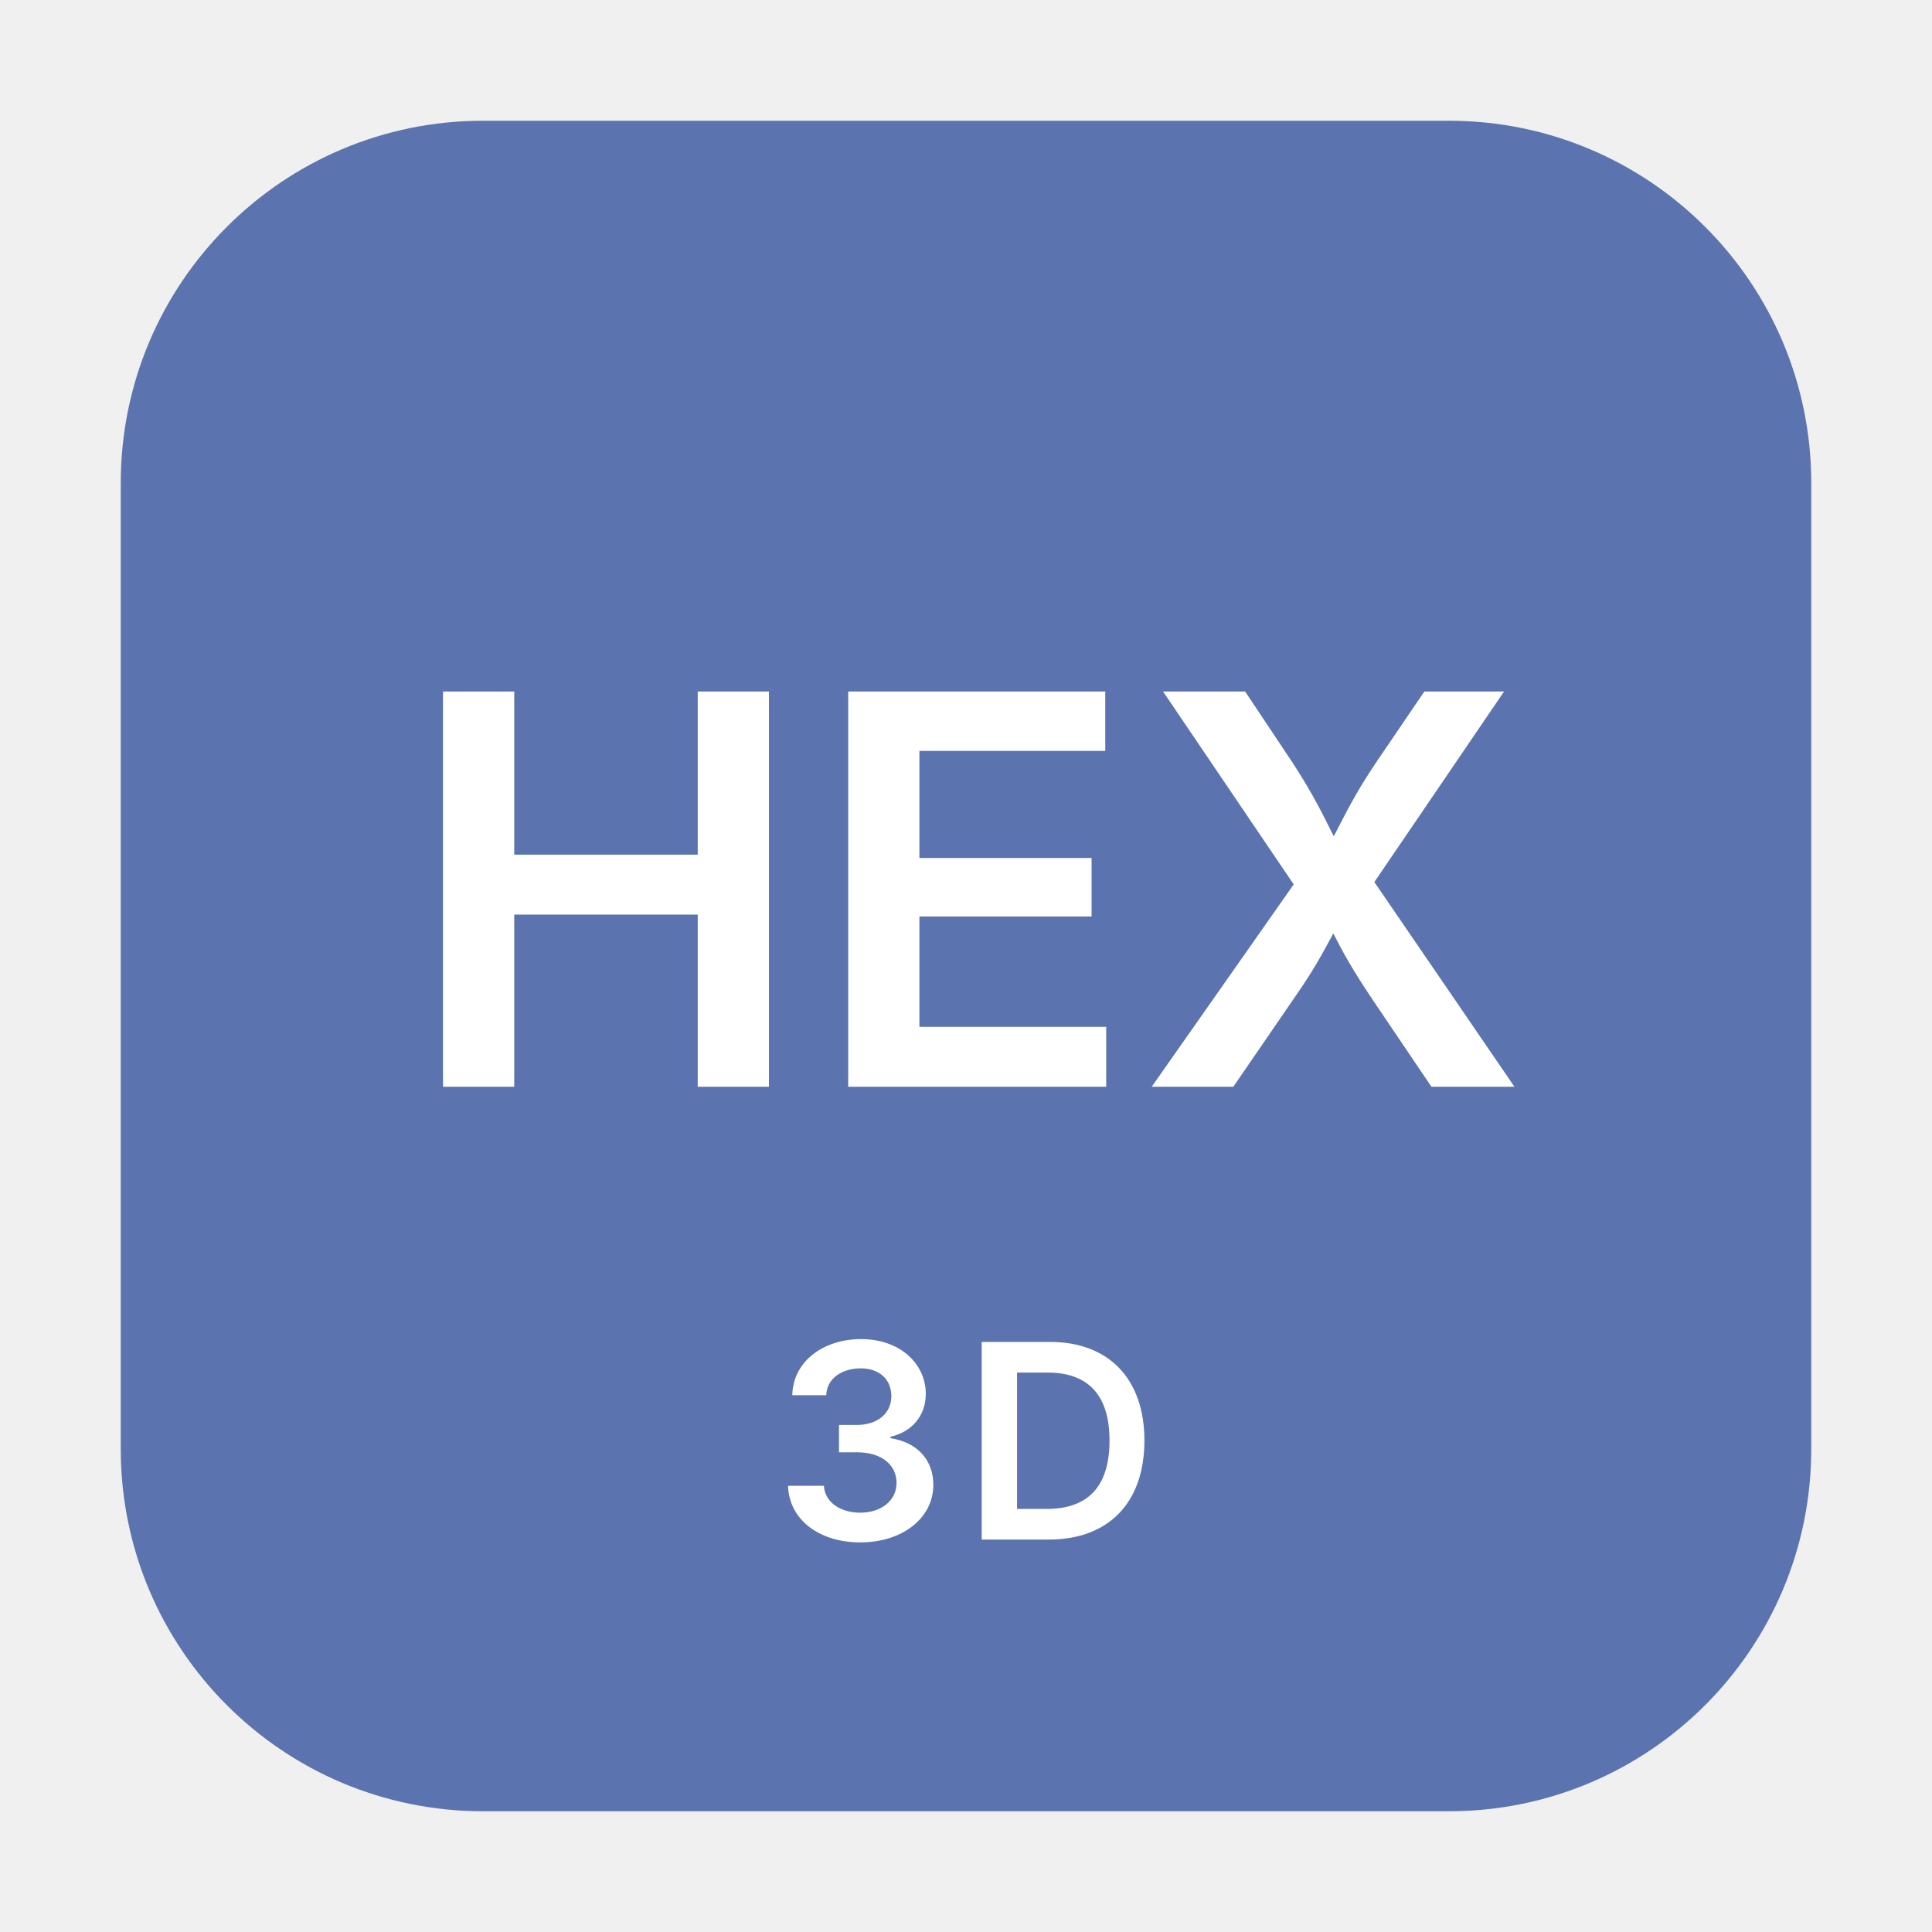
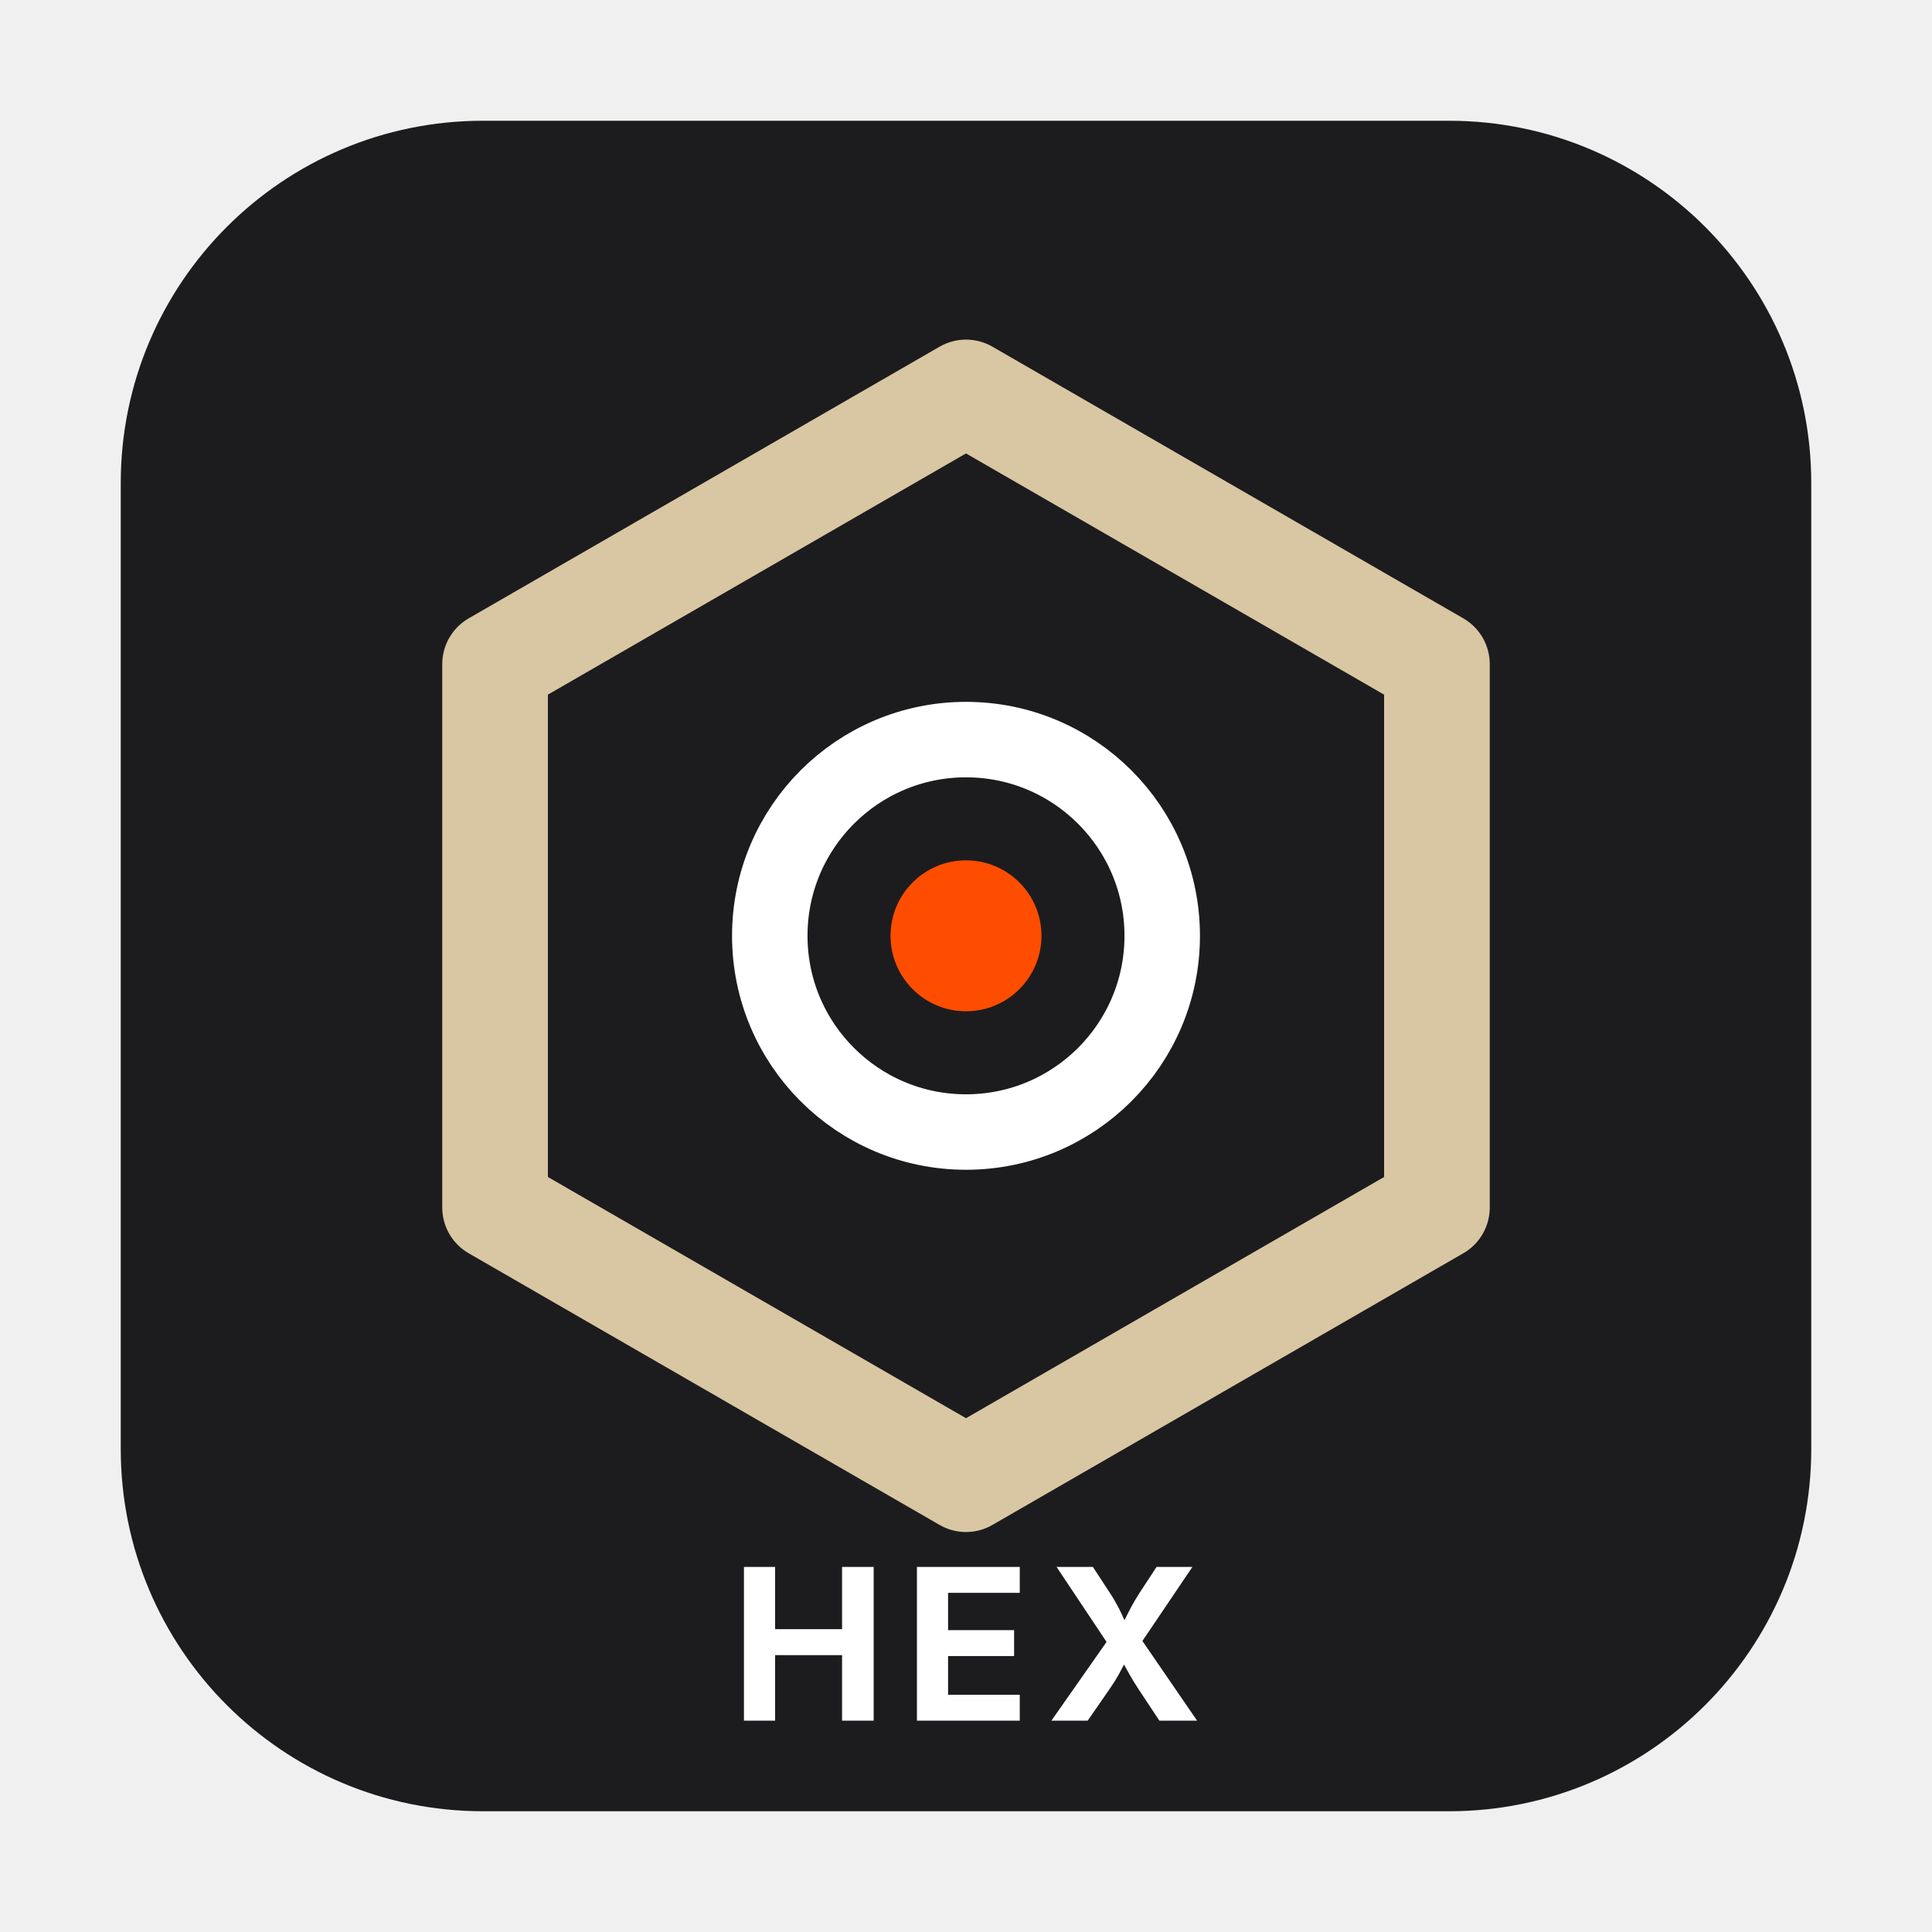
- <svg xmlns="http://www.w3.org/2000/svg" viewBox="0 0 64 64" role="img" aria-labelledby="svg-minipictogram-d60c49-title svg-minipictogram-d60c49-desc">
-   <rect x="4" y="4" width="56" height="56" rx="12" ry="12" fill="#5B73AE" aria-hidden="true" />
-   <text x="32" y="36" text-anchor="middle" font-family="-apple-system, BlinkMacSystemFont, 'Segoe UI', sans-serif" font-size="18" font-weight="600" fill="#FFFFFF">HEX</text>
-   <text x="32" y="51" text-anchor="middle" font-family="-apple-system, BlinkMacSystemFont, 'Segoe UI', sans-serif" font-size="9" font-weight="600" letter-spacing="0.5" fill="#FFFFFF">3D</text>
+ <svg xmlns="http://www.w3.org/2000/svg" viewBox="0 0 64 64" role="img" aria-labelledby="svg-minipictogram-saturnhexagon-title svg-minipictogram-saturnhexagon-desc">
+   <rect x="4" y="4" width="56" height="56" rx="12" ry="12" fill="#1C1C1E" aria-hidden="true" />
+   <polygon points="32,13 47.6,22 47.6,40 32,49 16.4,40 16.4,22" fill="none" stroke="#D9C7A3" stroke-width="3.5" stroke-linejoin="round" />
+   <circle cx="32" cy="31" r="6.5" fill="none" stroke="#FFFFFF" stroke-width="2.5" />
+   <circle cx="32" cy="31" r="2.5" fill="#FF4D00" />
+   <text x="32" y="57" text-anchor="middle" font-family="-apple-system, BlinkMacSystemFont, 'Segoe UI', sans-serif" font-size="7" font-weight="700" letter-spacing="0.5" fill="#FFFFFF">HEX</text>
</svg>
